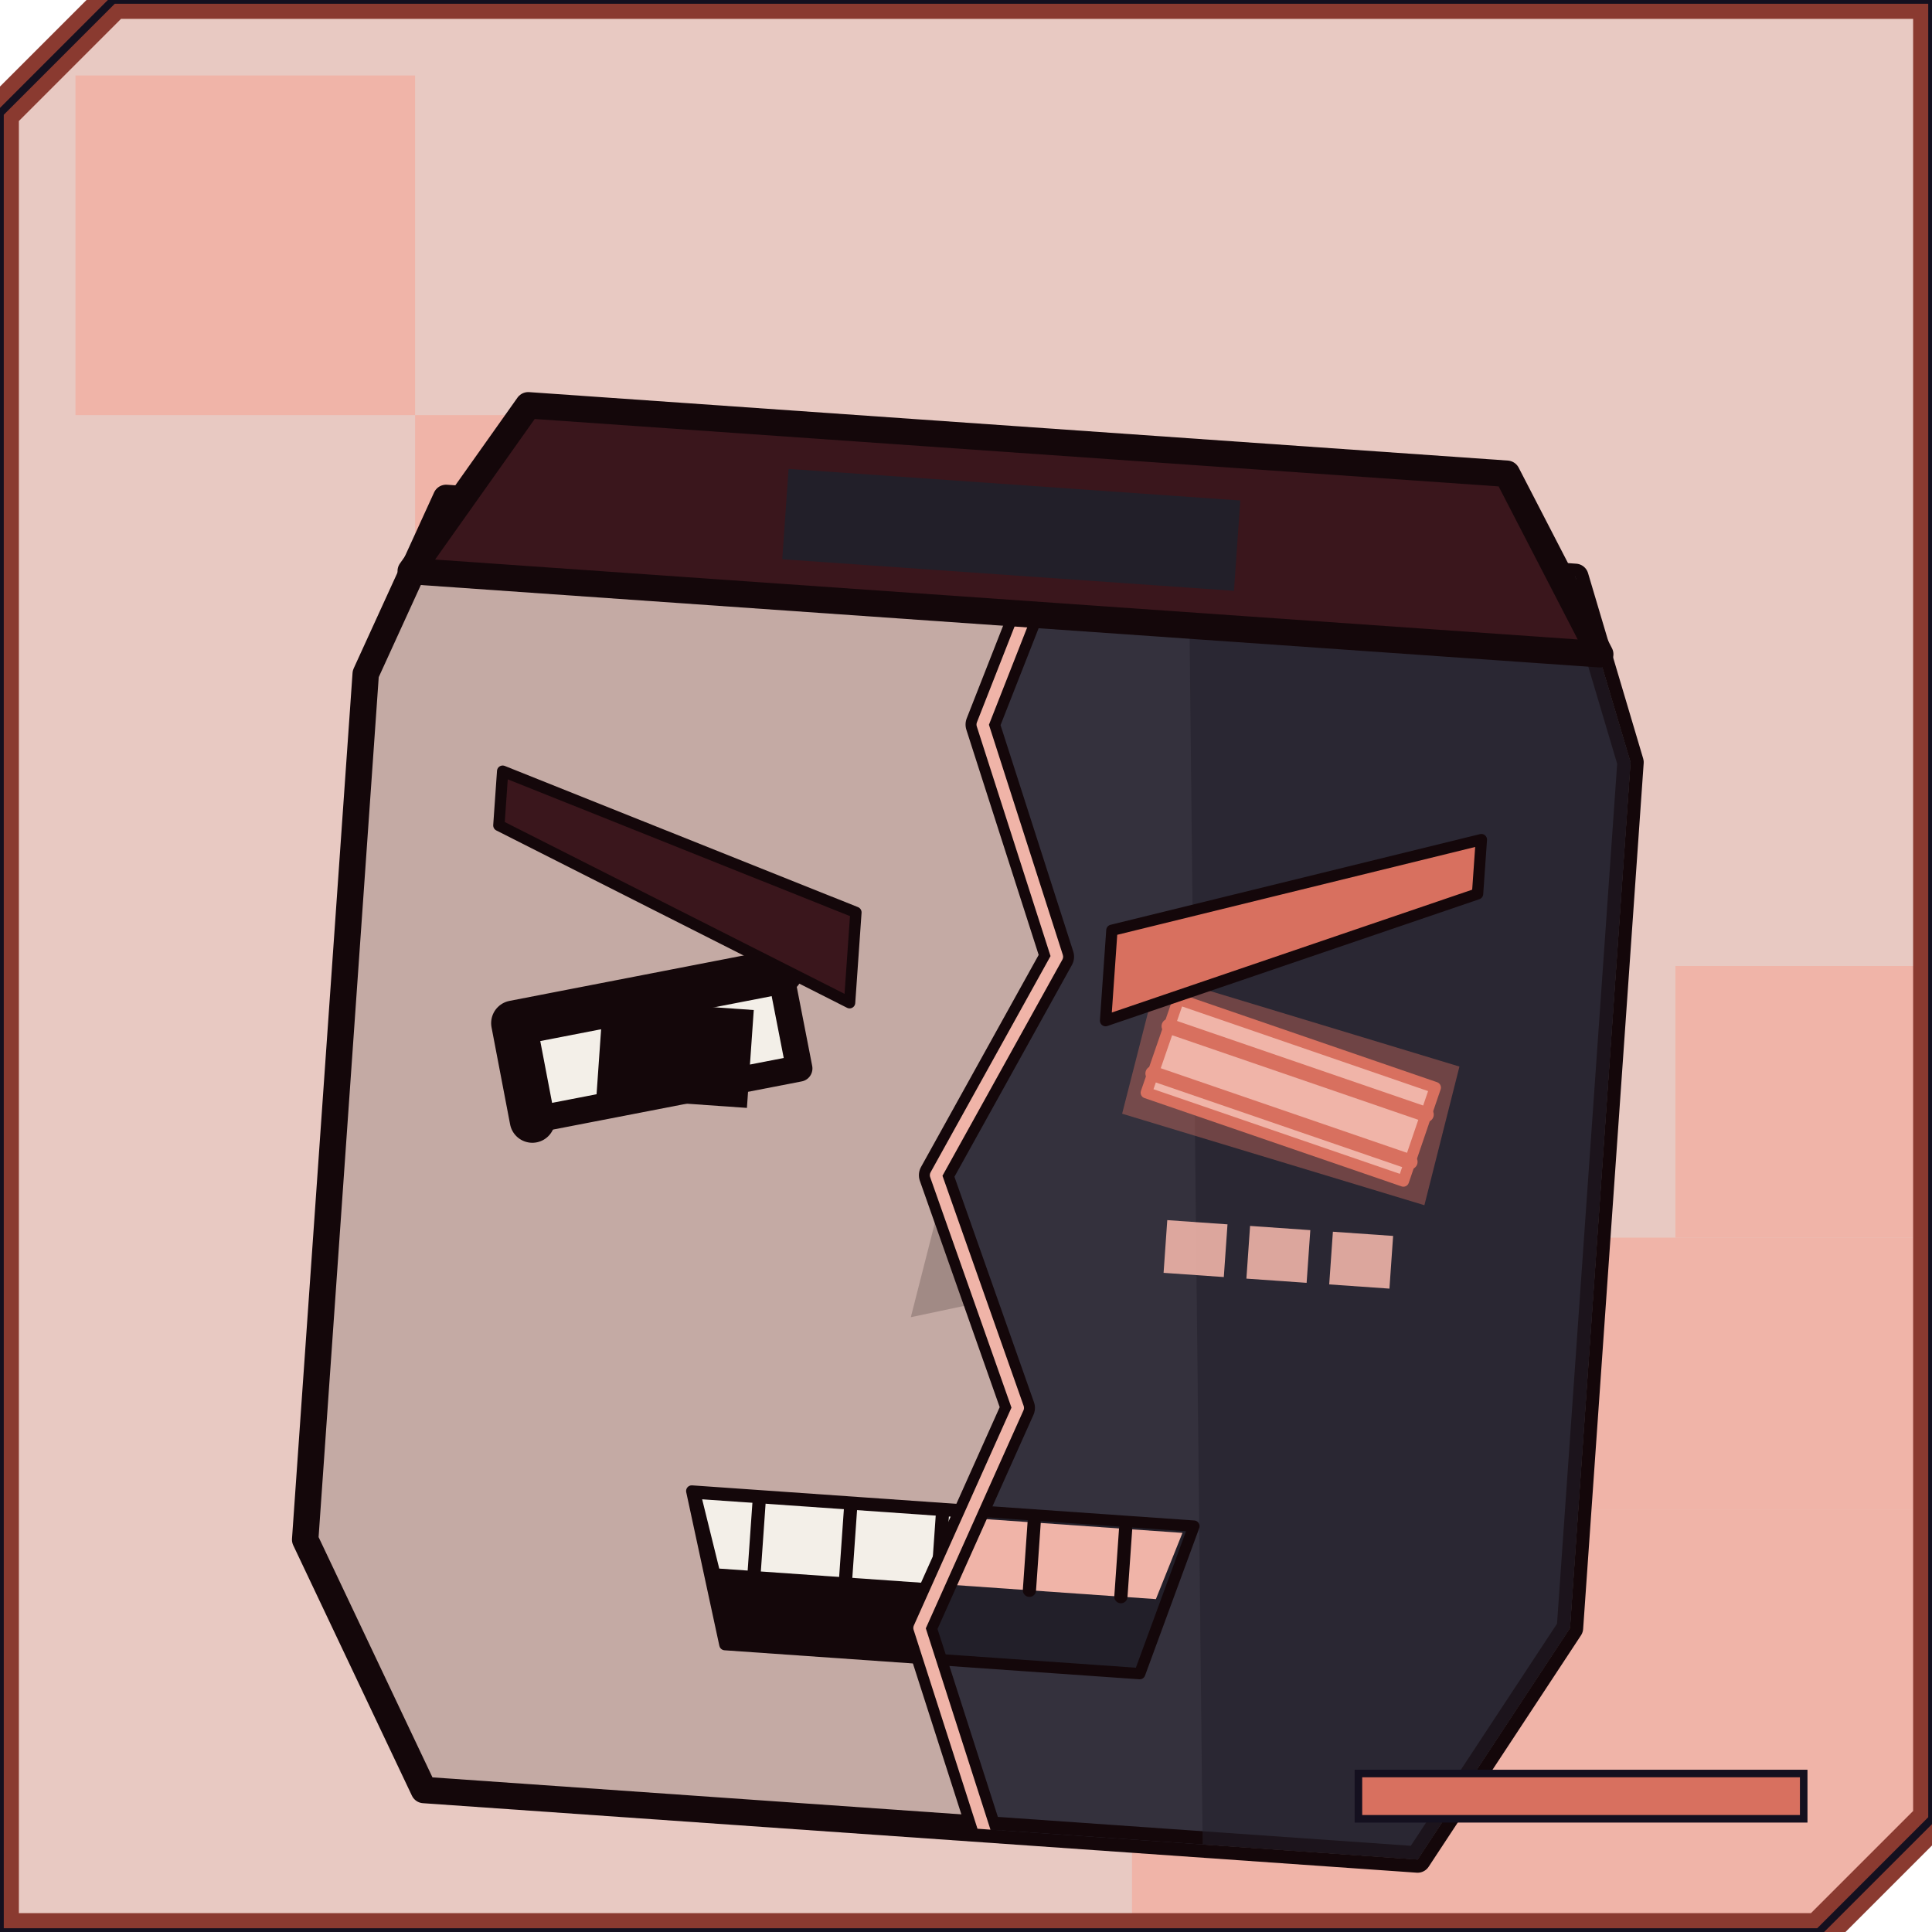
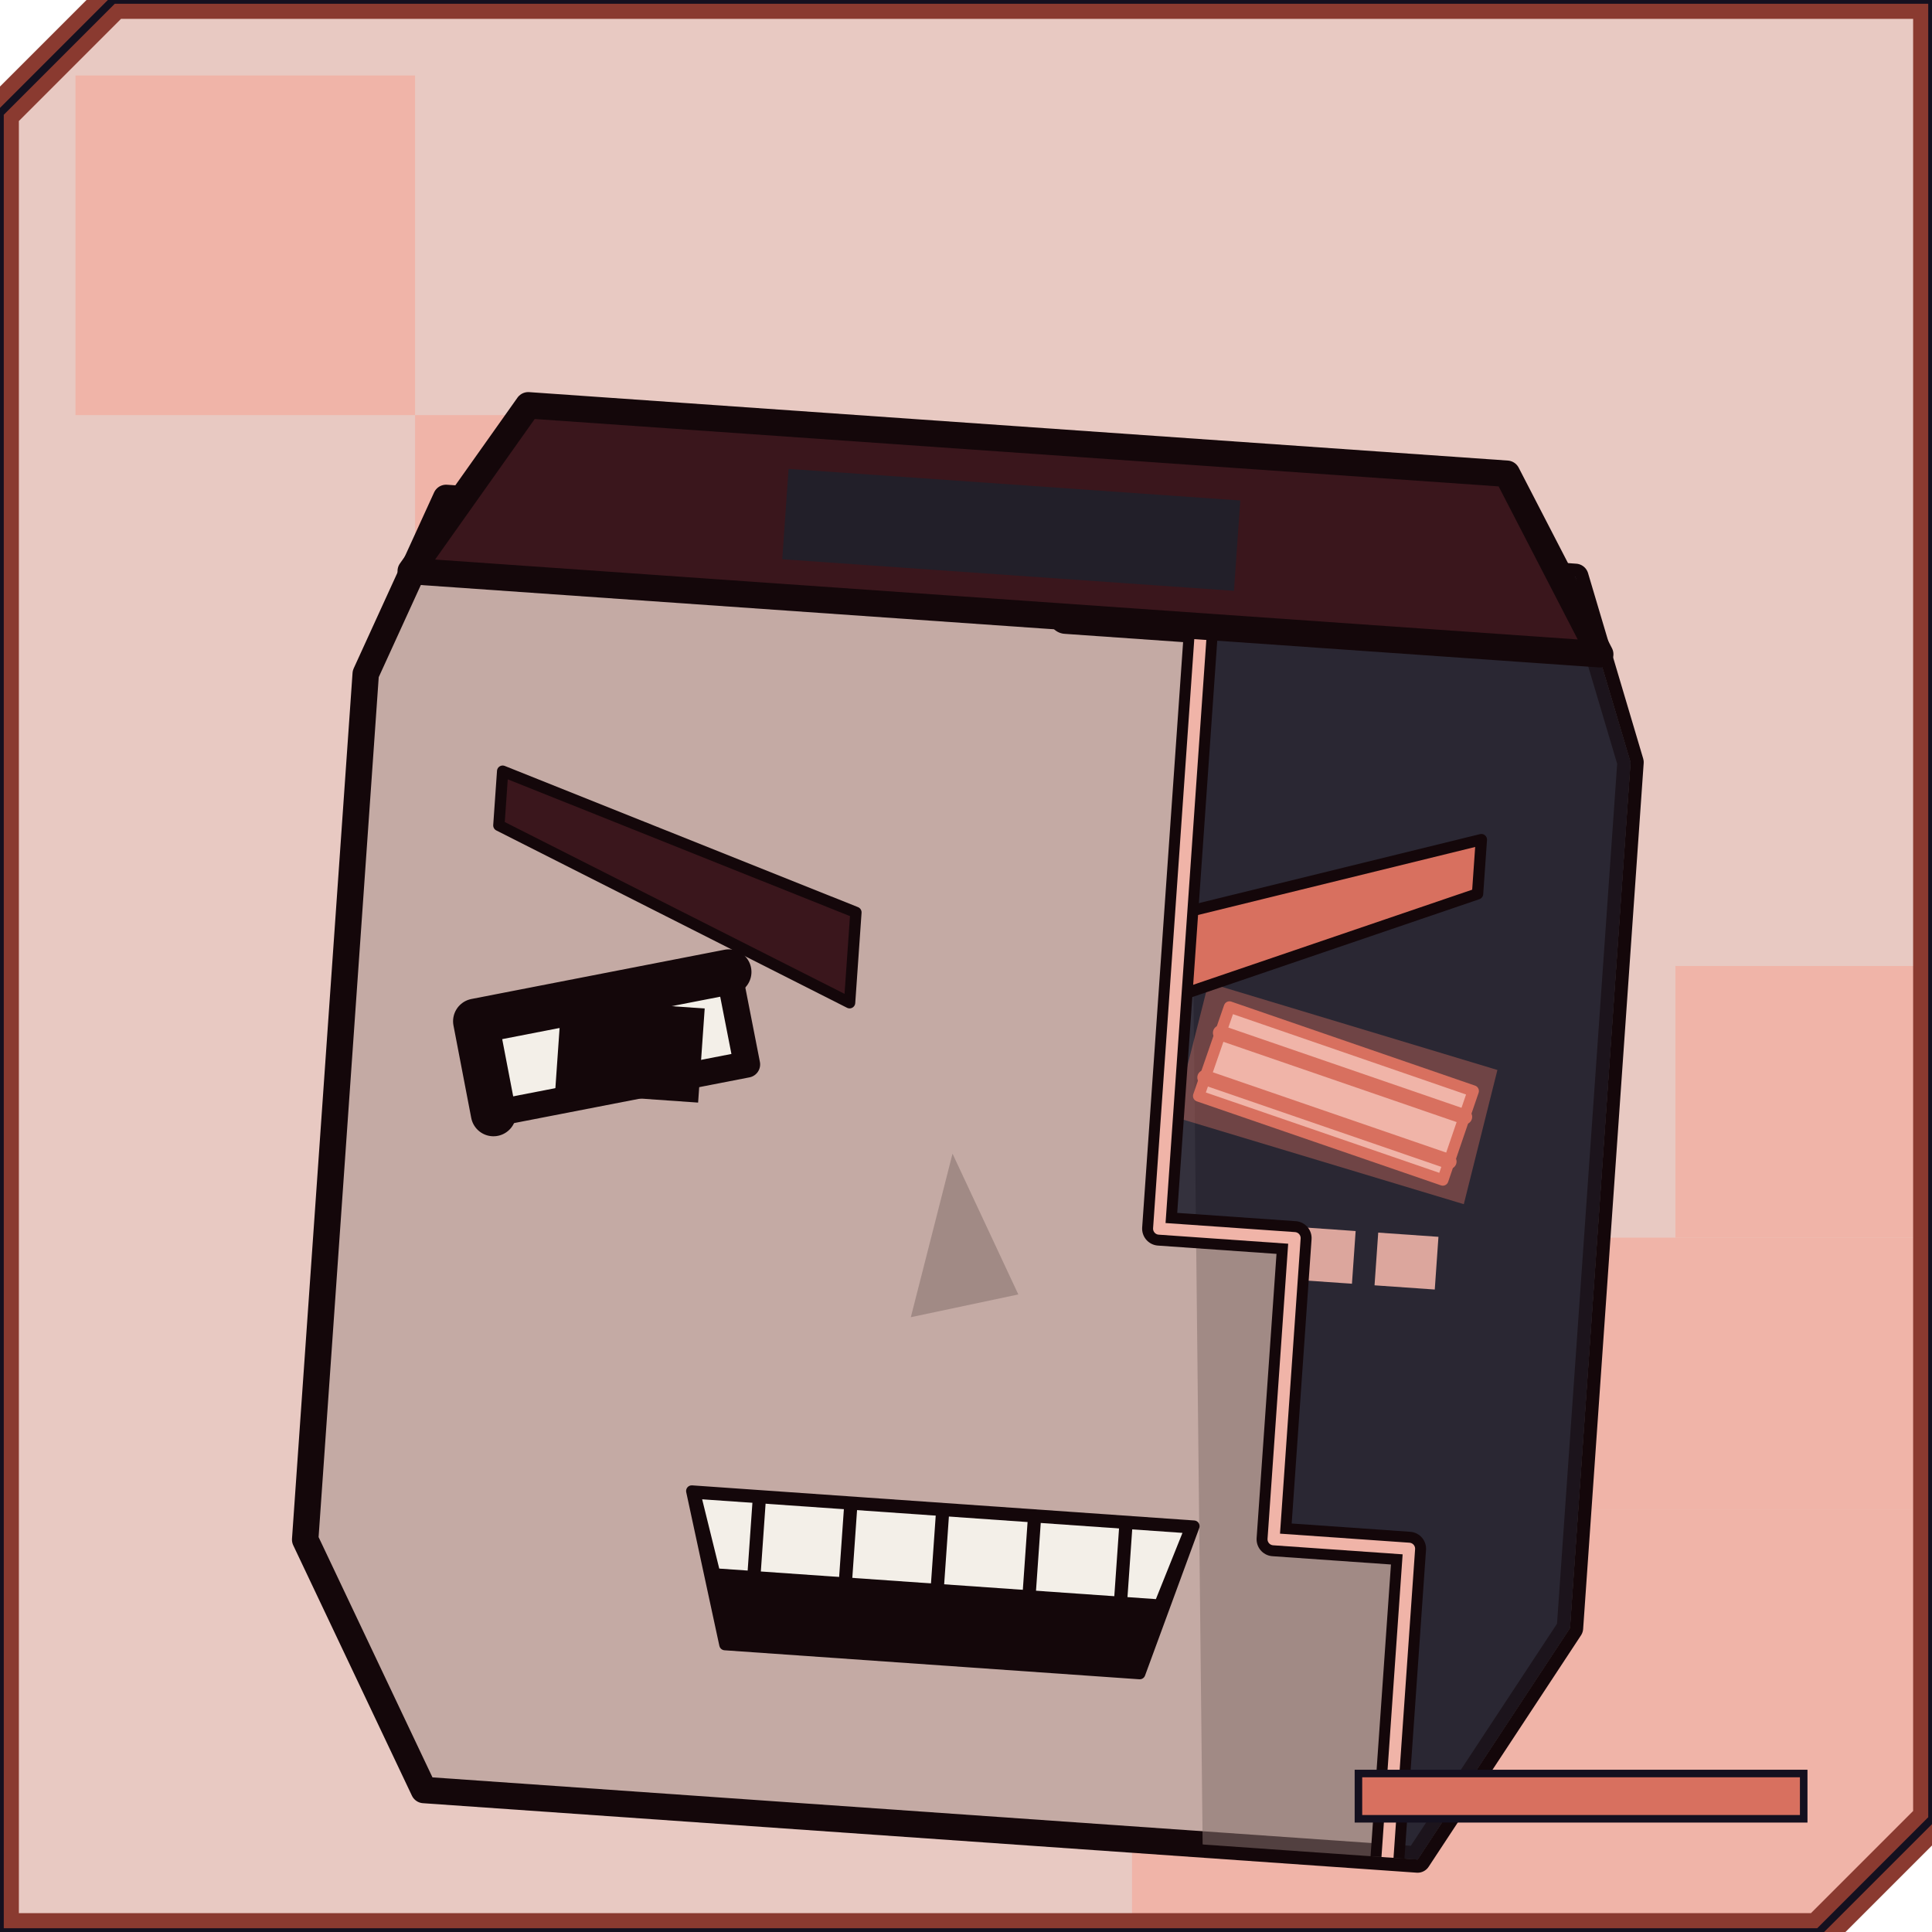
<svg xmlns="http://www.w3.org/2000/svg" width="200" height="200" viewBox="0 0 512 512">
  <defs>
    <clipPath id="fc-q26">
      <polygon points="30,0 512,0 512,482 482,512 0,512 0,30" />
    </clipPath>
  </defs>
  <g clip-path="url(#fc-q26)">
    <rect width="512" height="512" fill="#e8c9c2" />
    <rect x="300" y="400" width="212" height="112" fill="#f0b4a8" />
    <rect x="372" y="328" width="140" height="72" fill="#f0b4a8" />
    <rect x="444" y="256" width="68" height="72" fill="#f0b4a8" />
    <rect x="20" y="20" width="90" height="90" fill="#f0b4a8" />
    <rect x="110" y="110" width="60" height="60" fill="#f0b4a8" />
    <g transform="translate(256.0 312.0) rotate(4) scale(1.0)">
      <polygon points="-150.0,-170.0 150.0,-170.0 168.0,-122.0 168.0,108.0 132.0,172.0 -132.0,172.0 -168.0,108.0 -168.0,-122.0" fill="#c4aaa4" stroke="#14070a" stroke-width="7" stroke-linejoin="round" />
      <clipPath id="sh-q26">
        <polygon points="40,-260 300,-260 300,260 82,260" />
      </clipPath>
      <g clip-path="url(#sh-q26)">
        <polygon points="-150.0,-170.0 150.0,-170.0 168.0,-122.0 168.0,108.0 132.0,172.0 -132.0,172.0 -168.0,108.0 -168.0,-122.0" fill="#85706c" opacity="0.55" />
      </g>
      <polygon points="-4.0,-6.0 16.0,30.0 -12.0,38.0" fill="#85706c" opacity="0.55" />
-       <polygon points="-52.9,-51.0 -122.4,-32.4 -115.7,-7.1 -46.1,-25.7" fill="#f3efe8" stroke="#14070a" stroke-width="7" stroke-linejoin="round" />
-       <polygon points="-99.2,-40.3 -59.2,-40.3 -59.2,-14.3 -99.2,-14.3" fill="#14070a" />
-       <polyline points="-52.9,-51.0 -122.4,-32.4 -115.7,-7.1" fill="none" stroke="#14070a" stroke-width="12" stroke-linecap="round" stroke-linejoin="round" />
+       <polygon points="-66.5,-49.9 -132.5,-32.2 -126.1,-8.1 -60.0,-25.8" fill="#f3efe8" stroke="#14070a" stroke-width="7" stroke-linejoin="round" />
+       <polygon points="-110.2,-39.8 -72.2,-39.8 -72.2,-14.8 -110.2,-14.8" fill="#14070a" />
+       <polyline points="-66.5,-49.9 -132.5,-32.2 -126.1,-8.1" fill="none" stroke="#14070a" stroke-width="12" stroke-linecap="round" stroke-linejoin="round" />
      <polygon points="-34.0,-68.0 -130.0,-98.8 -130.0,-84.4 -34.0,-44.0" fill="#3a161c" stroke="#14070a" stroke-width="3" stroke-linejoin="round" />
      <polygon points="-66.7,88.0 66.7,88.0 55.1,128.0 -55.1,128.0" fill="#14070a" stroke="#14070a" stroke-width="3" stroke-linejoin="round" />
      <polygon points="-63.8,90.0 63.8,90.0 58.0,108.0 -58.0,108.0" fill="#f3efe8" />
      <polyline points="-48.7,90.0 -48.7,108.0" fill="none" stroke="#14070a" stroke-width="3.5" stroke-linecap="round" stroke-linejoin="round" />
      <polyline points="-24.4,90.0 -24.4,108.0" fill="none" stroke="#14070a" stroke-width="3.5" stroke-linecap="round" stroke-linejoin="round" />
      <polyline points="0.0,90.0 0.0,108.0" fill="none" stroke="#14070a" stroke-width="3.5" stroke-linecap="round" stroke-linejoin="round" />
      <polyline points="24.4,90.0 24.4,108.0" fill="none" stroke="#14070a" stroke-width="3.5" stroke-linecap="round" stroke-linejoin="round" />
      <polyline points="48.7,90.0 48.7,108.0" fill="none" stroke="#14070a" stroke-width="3.5" stroke-linecap="round" stroke-linejoin="round" />
      <clipPath id="m-q26">
-         <polygon points="18.0,-190.0 -4.0,-120.0 20.0,-60.0 -8.0,0.0 18.0,60.0 -4.0,120.0 20.0,180.0 -6.0,240.0 16.0,300.0 300.0,300.0 300.0,-300.0" />
+         <polygon points="16.0,-300.0 16.0,-150.0 52.0,-150.0 52.0,-70.0 52.0,10.0 88.0,10.0 88.0,90.0 124.0,90.0 124.0,172.0 124.0,300.0 300.0,300.0 300.0,-300.0" />
      </clipPath>
      <clipPath id="hc-q26">
        <polygon points="-150.0,-170.0 150.0,-170.0 168.0,-122.0 168.0,108.0 132.0,172.0 -132.0,172.0 -168.0,108.0 -168.0,-122.0" />
      </clipPath>
      <g clip-path="url(#hc-q26)">
        <g clip-path="url(#m-q26)">
          <polygon points="-150.0,-170.0 150.0,-170.0 168.0,-122.0 168.0,108.0 132.0,172.0 -132.0,172.0 -168.0,108.0 -168.0,-122.0" fill="#34313d" stroke="#14070a" stroke-width="7" />
          <clipPath id="sh-q26m">
            <polygon points="40,-260 300,-260 300,260 82,260" />
          </clipPath>
          <g clip-path="url(#sh-q26m)">
            <polygon points="-150.0,-170.0 150.0,-170.0 168.0,-122.0 168.0,108.0 132.0,172.0 -132.0,172.0 -168.0,108.0 -168.0,-122.0" fill="#221f29" opacity="0.55" />
          </g>
-           <polygon points="46.9,-57.0 128.4,-38.4 121.7,-1.1 40.1,-19.7" fill="#d8705f" opacity="0.4" />
-           <polygon points="52.9,-51.0 122.4,-32.4 115.7,-7.1 46.1,-25.7" fill="#f0b4a8" stroke="#d8705f" stroke-width="3" stroke-linejoin="round" />
-           <polyline points="50.9,-43.7 120.5,-25.1" fill="none" stroke="#d8705f" stroke-width="4" stroke-linecap="round" stroke-linejoin="round" />
-           <polyline points="47.5,-30.9 117.1,-12.3" fill="none" stroke="#d8705f" stroke-width="4" stroke-linecap="round" stroke-linejoin="round" />
-           <polygon points="54.0,7.6 70.0,7.6 70.0,21.6 54.0,21.6" fill="#f0b4a8" opacity="0.9" />
-           <polygon points="76.0,7.6 92.0,7.6 92.0,21.6 76.0,21.6" fill="#f0b4a8" opacity="0.9" />
-           <polygon points="98.0,7.6 114.0,7.6 114.0,21.6 98.0,21.6" fill="#f0b4a8" opacity="0.9" />
+           <polygon points="60.5,-55.9 138.5,-38.2 132.1,-2.1 54.0,-19.8" fill="#d8705f" opacity="0.4" />
+           <polygon points="66.5,-49.9 132.5,-32.2 126.1,-8.1 60.0,-25.8" fill="#f0b4a8" stroke="#d8705f" stroke-width="3" stroke-linejoin="round" />
+           <polyline points="64.6,-42.9 130.7,-25.2" fill="none" stroke="#d8705f" stroke-width="4" stroke-linecap="round" stroke-linejoin="round" />
+           <polyline points="61.3,-30.8 127.4,-13.1" fill="none" stroke="#d8705f" stroke-width="4" stroke-linecap="round" stroke-linejoin="round" />
+           <polygon points="66.0,7.0 82.0,7.0 82.0,21.0 66.0,21.0" fill="#f0b4a8" opacity="0.9" />
+           <polygon points="88.0,7.0 104.0,7.0 104.0,21.0 88.0,21.0" fill="#f0b4a8" opacity="0.9" />
+           <polygon points="110.0,7.0 126.0,7.0 126.0,21.0 110.0,21.0" fill="#f0b4a8" opacity="0.9" />
          <polygon points="34.0,-68.0 130.0,-98.8 130.0,-84.4 34.0,-44.0" fill="#d8705f" stroke="#14070a" stroke-width="3" stroke-linejoin="round" />
          <polygon points="-66.7,88.0 66.7,88.0 55.1,128.0 -55.1,128.0" fill="#221f29" stroke="#14070a" stroke-width="3" stroke-linejoin="round" />
-           <polygon points="-63.8,90.0 63.8,90.0 58.0,108.0 -58.0,108.0" fill="#f0b4a8" />
+           <polygon points="-63.8,90.0 63.8,90.0 58.0,108.0 -58.0,108.0" fill="#f3efe8" />
          <polyline points="-48.7,90.0 -48.7,108.0" fill="none" stroke="#14070a" stroke-width="3.5" stroke-linecap="round" stroke-linejoin="round" />
          <polyline points="-24.4,90.0 -24.4,108.0" fill="none" stroke="#14070a" stroke-width="3.5" stroke-linecap="round" stroke-linejoin="round" />
          <polyline points="0.0,90.0 0.0,108.0" fill="none" stroke="#14070a" stroke-width="3.5" stroke-linecap="round" stroke-linejoin="round" />
          <polyline points="24.4,90.0 24.4,108.0" fill="none" stroke="#14070a" stroke-width="3.5" stroke-linecap="round" stroke-linejoin="round" />
          <polyline points="48.7,90.0 48.7,108.0" fill="none" stroke="#14070a" stroke-width="3.5" stroke-linecap="round" stroke-linejoin="round" />
          <polygon points="-142.0,-50.0 -122.0,-50.0 -122.0,-30.0 -142.0,-30.0" fill="#f0b4a8" />
          <polygon points="-119.0,-27.0 -93.0,-27.0 -93.0,-1.0 -119.0,-1.0" fill="#f0b4a8" />
          <polygon points="-92.0,-2.0 -60.0,-2.0 -60.0,30.0 -92.0,30.0" fill="#f0b4a8" />
          <polygon points="-59.0,27.0 -21.0,27.0 -21.0,65.0 -59.0,65.0" fill="#f0b4a8" />
        </g>
-         <polyline points="18.0,-190.0 -4.0,-120.0 20.0,-60.0 -8.0,0.0 18.0,60.0 -4.0,120.0 20.0,180.0 -6.0,240.0 16.0,300.0" fill="none" stroke="#14070a" stroke-width="9" stroke-linecap="round" stroke-linejoin="round" />
-         <polyline points="18.0,-190.0 -4.0,-120.0 20.0,-60.0 -8.0,0.0 18.0,60.0 -4.0,120.0 20.0,180.0 -6.0,240.0 16.0,300.0" fill="none" stroke="#f0b4a8" stroke-width="3.2" stroke-linecap="round" stroke-linejoin="round" />
+         <polyline points="16.0,-300.0 16.0,-150.0 52.0,-150.0 52.0,-70.0 52.0,10.0 88.0,10.0 88.0,90.0 124.0,90.0 124.0,172.0 124.0,300.0" fill="none" stroke="#14070a" stroke-width="9" stroke-linecap="round" stroke-linejoin="round" />
+         <polyline points="16.0,-300.0 16.0,-150.0 52.0,-150.0 52.0,-70.0 52.0,10.0 88.0,10.0 88.0,90.0 124.0,90.0 124.0,172.0 124.0,300.0" fill="none" stroke="#f0b4a8" stroke-width="3.2" stroke-linecap="round" stroke-linejoin="round" />
      </g>
      <polygon points="-130.0,-196.0 130.0,-196.0 158.0,-150.0 -158.0,-150.0" fill="#3a161c" stroke="#14070a" stroke-width="7" stroke-linejoin="round" />
      <polygon points="-60.0,-184.0 60.0,-184.0 60.0,-160.0 -60.0,-160.0" fill="#221f29" />
    </g>
  </g>
  <polygon points="30,0 512,0 512,482 482,512 0,512 0,30" fill="none" stroke="#8a3a30" stroke-width="10" stroke-linejoin="miter" />
  <polygon points="30,0 512,0 512,482 482,512 0,512 0,30" fill="none" stroke="#14101f" stroke-width="2" />
  <rect x="360" y="470" width="118" height="12" fill="#d8705f" stroke="#14101f" stroke-width="2" />
</svg>
